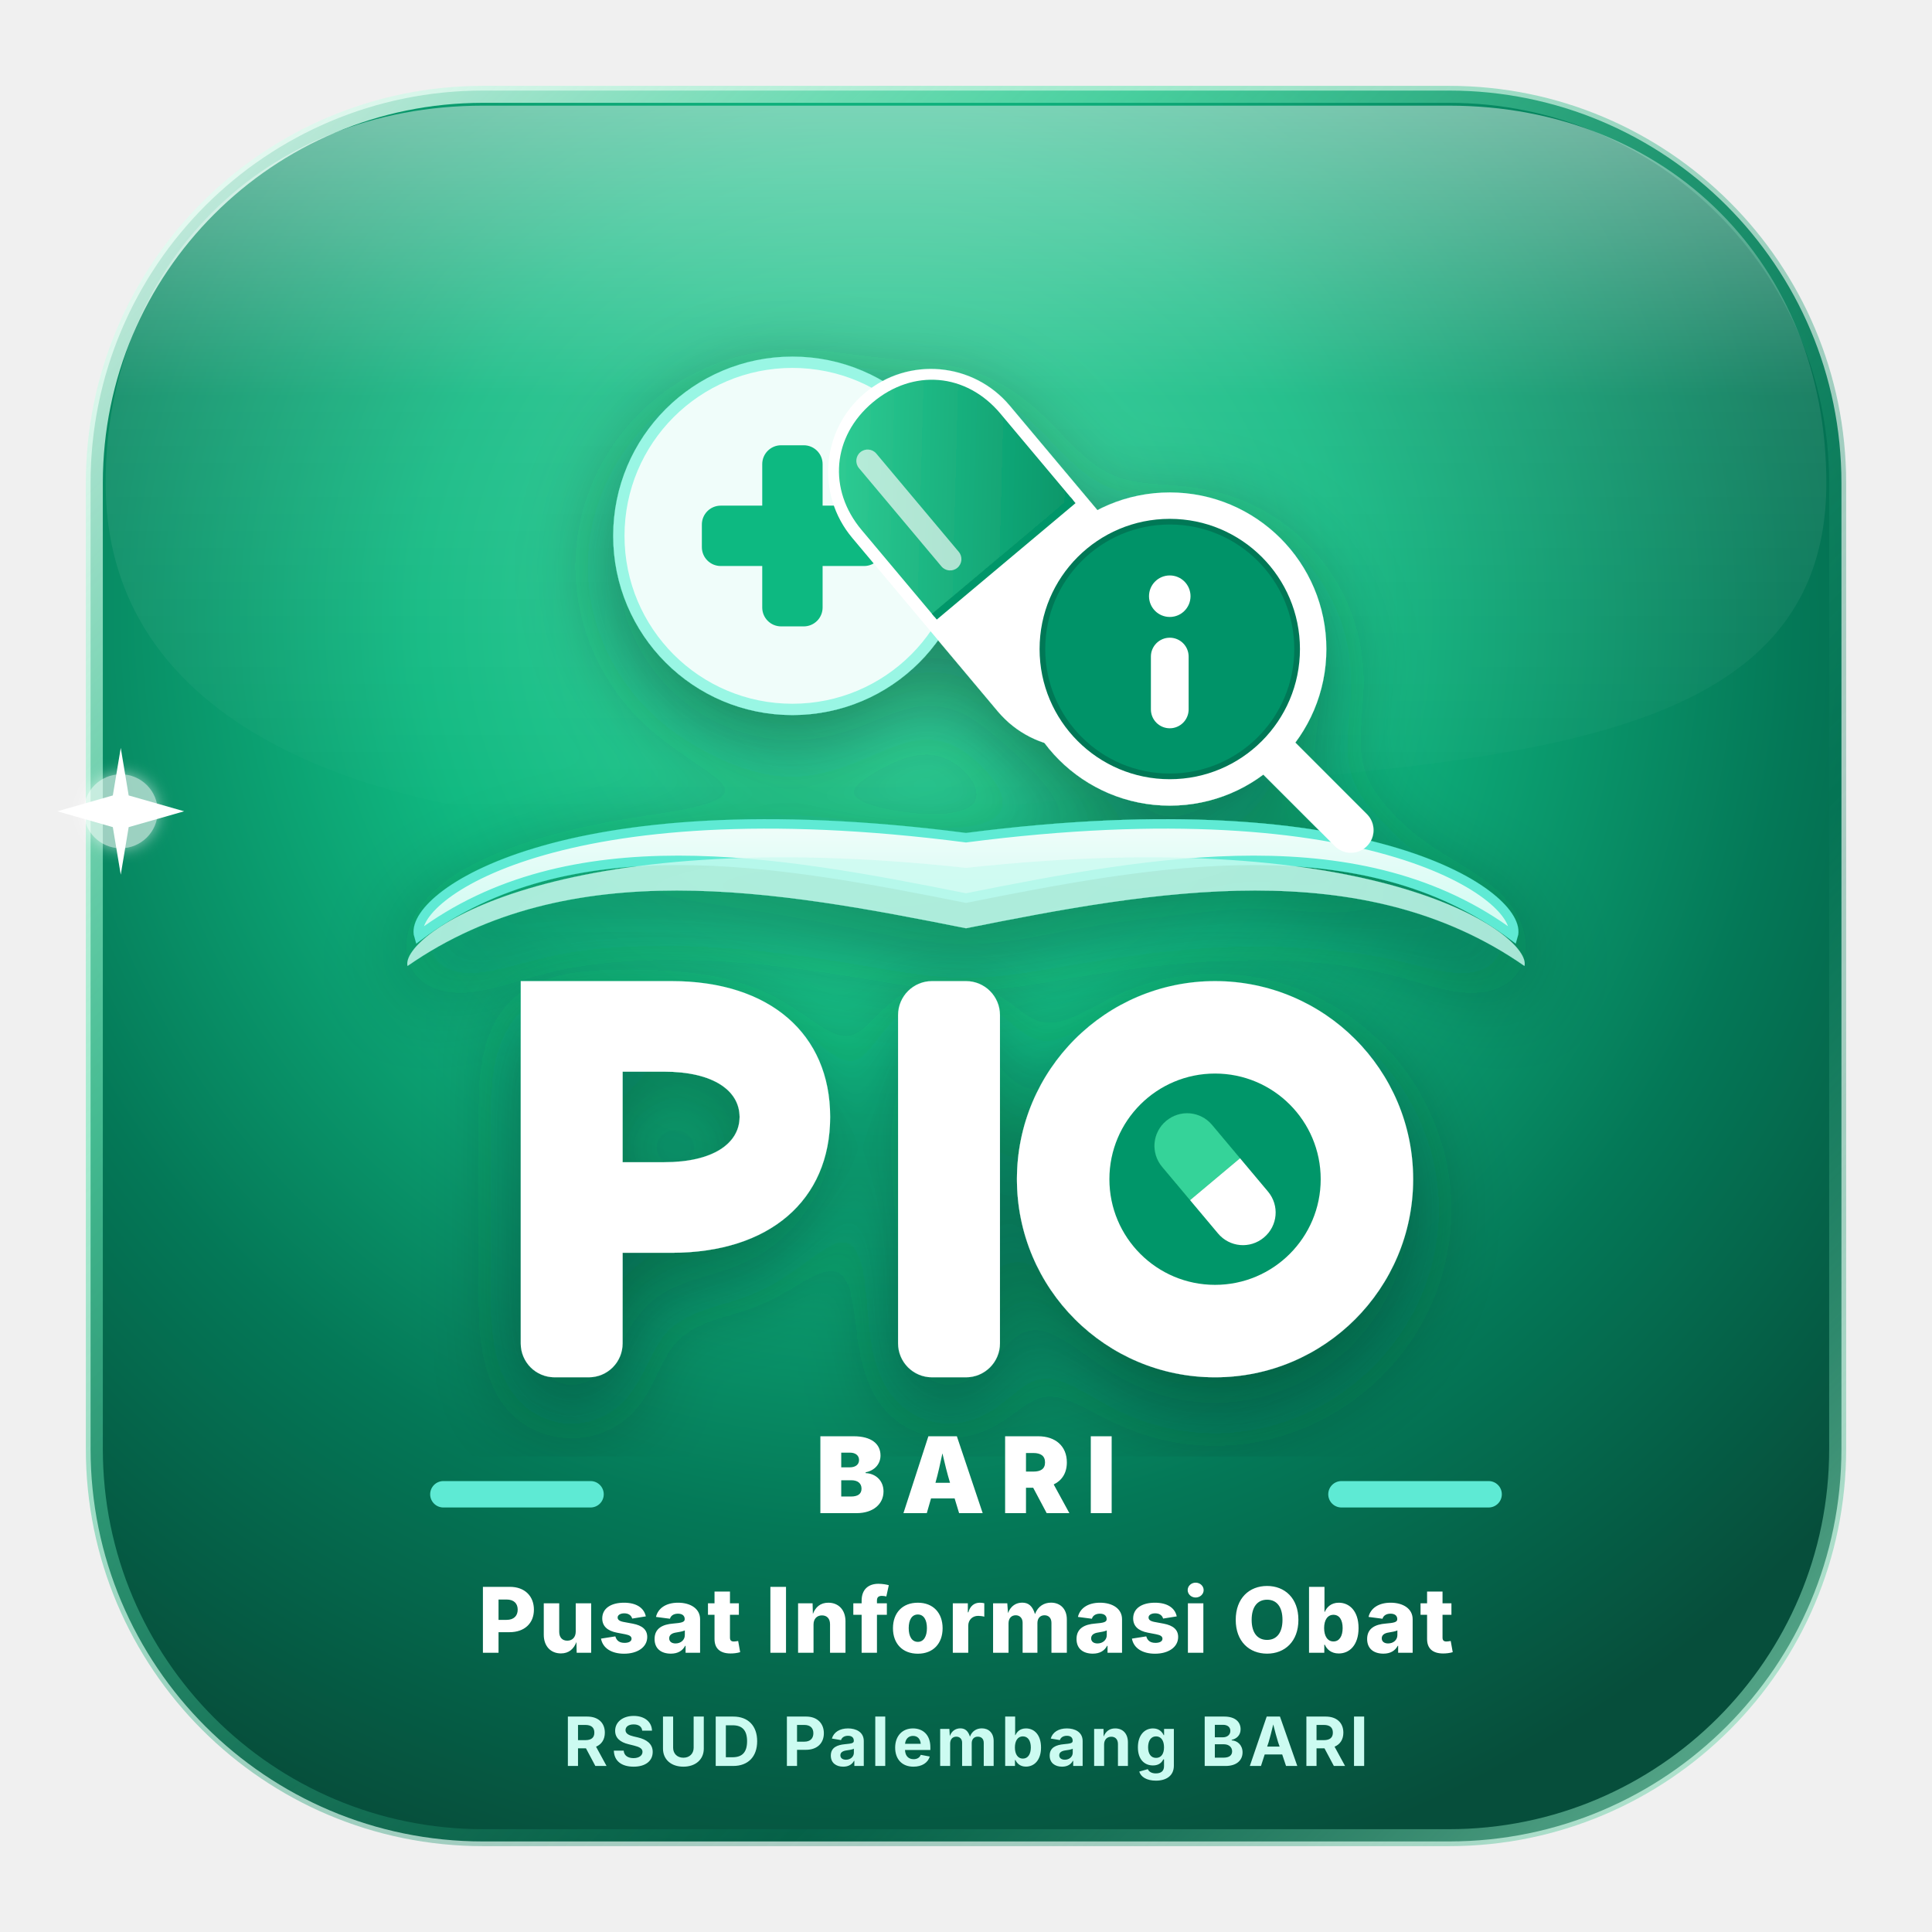
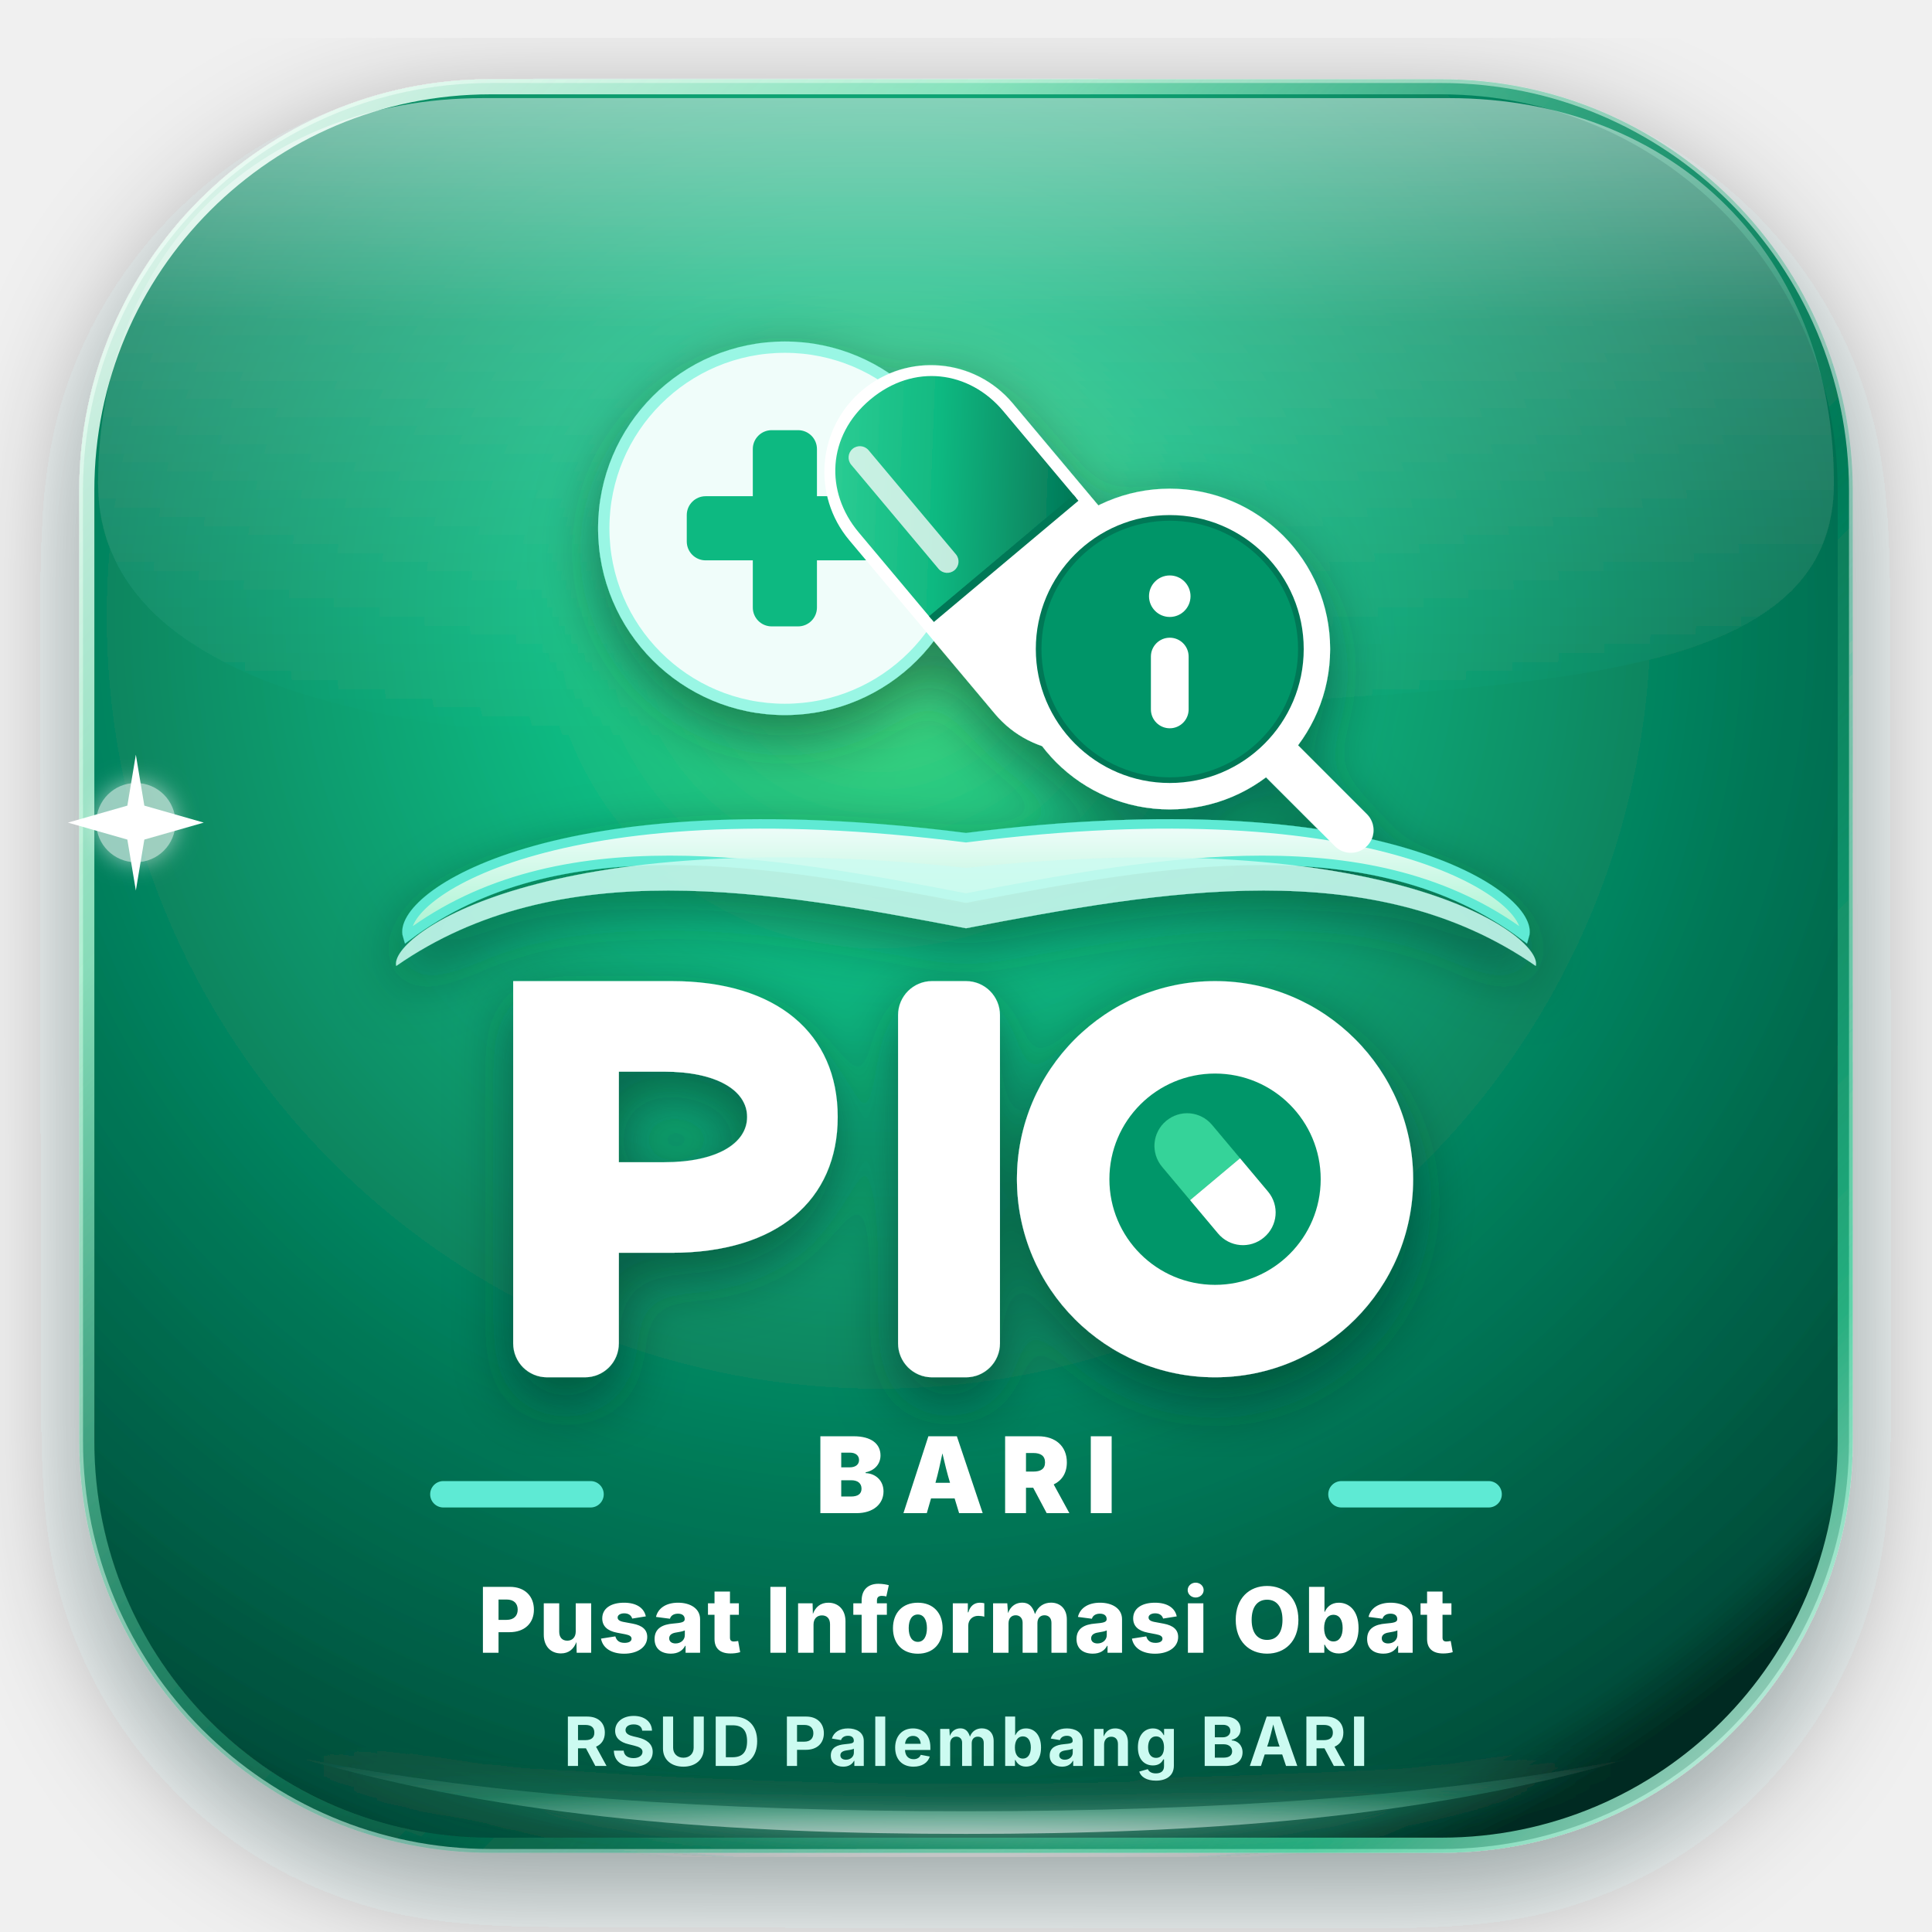
<svg xmlns="http://www.w3.org/2000/svg" viewBox="0 0 512 512" width="512" height="512">
  <defs>
-     <radialGradient id="bgRadial" cx="45%" cy="30%" r="75%">
-       <stop offset="0%" stop-color="#34D399" />
-       <stop offset="35%" stop-color="#10B981" />
-       <stop offset="70%" stop-color="#047857" />
-       <stop offset="100%" stop-color="#064E3B" />
+     <radialGradient id="bgRadial" cx="45%" cy="30%" r="78%">
+       <stop offset="0%" stop-color="#4ADE80" />
+       <stop offset="25%" stop-color="#10B981" />
+       <stop offset="65%" stop-color="#047857" />
+       <stop offset="95%" stop-color="#064E3B" />
+       <stop offset="100%" stop-color="#022C22" />
    </radialGradient>
    <linearGradient id="glassBorder" x1="0%" y1="0%" x2="100%" y2="100%">
-       <stop offset="0%" stop-color="#FFFFFF" stop-opacity="0.9" />
-       <stop offset="30%" stop-color="#6EE7B7" stop-opacity="0.6" />
-       <stop offset="70%" stop-color="#047857" stop-opacity="0.3" />
-       <stop offset="100%" stop-color="#A7F3D0" stop-opacity="0.7" />
+       <stop offset="0%" stop-color="#FFFFFF" stop-opacity="0.95" />
+       <stop offset="25%" stop-color="#A7F3D0" stop-opacity="0.8" />
+       <stop offset="60%" stop-color="#059669" stop-opacity="0.3" />
+       <stop offset="85%" stop-color="#34D399" stop-opacity="0.7" />
+       <stop offset="100%" stop-color="#FFFFFF" stop-opacity="0.9" />
    </linearGradient>
    <linearGradient id="topSheen" x1="0%" y1="0%" x2="0%" y2="100%">
-       <stop offset="0%" stop-color="#FFFFFF" stop-opacity="0.45" />
-       <stop offset="40%" stop-color="#FFFFFF" stop-opacity="0.1" />
+       <stop offset="0%" stop-color="#FFFFFF" stop-opacity="0.5" />
+       <stop offset="35%" stop-color="#FFFFFF" stop-opacity="0.18" />
+       <stop offset="100%" stop-color="#FFFFFF" stop-opacity="0.0" />
+     </linearGradient>
+     <linearGradient id="bottomSheen" x1="0%" y1="100%" x2="0%" y2="0%">
+       <stop offset="0%" stop-color="#FFFFFF" stop-opacity="0.55" />
+       <stop offset="50%" stop-color="#6EE7B7" stop-opacity="0.2" />
      <stop offset="100%" stop-color="#FFFFFF" stop-opacity="0.0" />
    </linearGradient>
    <linearGradient id="bookSheen" x1="0%" y1="0%" x2="0%" y2="100%">
      <stop offset="0%" stop-color="#F0FDFA" />
-       <stop offset="100%" stop-color="#CCFBF1" />
+       <stop offset="100%" stop-color="#A7F3D0" />
    </linearGradient>
    <linearGradient id="pillGreen" x1="0%" y1="0%" x2="100%" y2="100%">
      <stop offset="0%" stop-color="#34D399" />
-       <stop offset="100%" stop-color="#059669" />
+       <stop offset="50%" stop-color="#10B981" />
+       <stop offset="100%" stop-color="#047857" />
    </linearGradient>
+     <filter id="badgeShadow" x="-15%" y="-15%" width="130%" height="130%">
+       <feDropShadow dx="0" dy="10" stdDeviation="16" flood-color="#022C22" flood-opacity="0.4" />
+     </filter>
    <filter id="softShadow" x="-20%" y="-20%" width="140%" height="140%">
-       <feDropShadow dx="0" dy="8" stdDeviation="12" flood-color="#022C22" flood-opacity="0.45" />
+       <feDropShadow dx="0" dy="6" stdDeviation="8" flood-color="#022C22" flood-opacity="0.5" />
    </filter>
-     <filter id="glow" x="-20%" y="-20%" width="140%" height="140%">
-       <feGaussianBlur stdDeviation="3" result="blur" />
+     <filter id="glow" x="-30%" y="-30%" width="160%" height="160%">
+       <feGaussianBlur stdDeviation="4" result="blur" />
      <feComposite in="SourceGraphic" in2="blur" operator="over" />
    </filter>
  </defs>
-   <rect x="24" y="24" width="464" height="464" rx="104" fill="url(#bgRadial)" />
-   <rect x="25" y="25" width="462" height="462" rx="103" fill="none" stroke="url(#glassBorder)" stroke-width="4.5" />
-   <path d="M 28,128 C 28,70 70,28 128,28 L 384,28 C 442,28 484,70 484,128 C 484,210 370,200 256,215 C 140,230 28,210 28,128 Z" fill="url(#topSheen)" />
-   <g transform="translate(32, 215) scale(0.7)">
+   <g filter="url(#badgeShadow)">
+     <rect x="22" y="22" width="468" height="468" rx="108" fill="url(#bgRadial)" />
+     <rect x="23" y="23" width="466" height="466" rx="107" fill="none" stroke="url(#glassBorder)" stroke-width="4" />
+     <path d="M 26,128 C 26,68 68,26 128,26 L 384,26 C 444,26 486,68 486,128 C 486,190 380,180 256,192 C 132,204 26,190 26,128 Z" fill="url(#topSheen)" />
+     <path d="M 80,466 C 135,482 195,486 256,486 C 317,486 377,482 432,466 C 382,476 322,480 256,480 C 190,480 130,476 80,466 Z" fill="url(#bottomSheen)" filter="url(#glow)" />
+   </g>
+   <g transform="translate(36, 218) scale(0.75)">
    <circle cx="0" cy="0" r="14" fill="#FFFFFF" opacity="0.6" filter="url(#glow)" />
    <path d="M 0,-24 L 3,-6 L 24,0 L 3,6 L 0,24 L -3,6 L -24,0 L -3,-6 Z" fill="#FFFFFF" />
  </g>
  <g filter="url(#softShadow)">
-     <g transform="translate(210, 142)">
-       <circle cx="0" cy="0" r="46" fill="#F0FDFA" stroke="#99F6E4" stroke-width="3" />
-       <rect x="-8" y="-24" width="16" height="48" rx="5" fill="#10B981" />
-       <rect x="-24" y="-8" width="48" height="16" rx="5" fill="#10B981" />
+     <g transform="translate(208, 140)">
+       <circle cx="0" cy="0" r="48" fill="#F0FDFA" stroke="#99F6E4" stroke-width="3" />
+       <rect x="-8.5" y="-26" width="17" height="52" rx="5" fill="#10B981" />
+       <rect x="-26" y="-8.5" width="52" height="17" rx="5" fill="#10B981" />
    </g>
    <g transform="translate(256, 222)">
-       <path d="M 0,16 C -50,6 -105,-4 -145,26 C -148,16 -108,-14 0,0 C 108,-14 148,16 145,26 C 105,-4 50,6 0,16 Z" fill="url(#bookSheen)" stroke="#5EEAD4" stroke-width="2.5" />
-       <path d="M 0,24 C -50,14 -105,4 -148,34 C -150,26 -110,-4 0,8 C 110,-4 150,26 148,34 C 105,4 50,14 0,24 Z" fill="#CCFBF1" opacity="0.8" />
+       <path d="M 0,16 C -52,6 -108,-4 -148,26 C -151,16 -110,-14 0,0 C 110,-14 151,16 148,26 C 108,-4 52,6 0,16 Z" fill="url(#bookSheen)" stroke="#5EEAD4" stroke-width="2.5" />
+       <path d="M 0,24 C -52,14 -108,4 -151,34 C -153,26 -112,-4 0,8 C 112,-4 153,26 151,34 C 108,4 52,14 0,24 Z" fill="#CCFBF1" opacity="0.85" />
    </g>
    <g transform="translate(266, 148) rotate(-40)">
-       <rect x="-25" y="-55" width="50" height="110" rx="25" fill="none" stroke="#FFFFFF" stroke-width="4.5" />
-       <path d="M -24,0 L 24,0 L 24,-30 C 24,-44 14,-54 0,-54 C -14,-54 -24,-44 -24,-30 Z" fill="url(#pillGreen)" />
-       <path d="M -24,0 L 24,0 L 24,30 C 24,44 14,54 0,54 C -14,54 -24,44 -24,30 Z" fill="#FFFFFF" />
-       <line x1="-24" y1="0" x2="24" y2="0" stroke="#059669" stroke-width="2" />
-       <rect x="-14" y="-46" width="6" height="40" rx="3" fill="#FFFFFF" opacity="0.65" />
+       <rect x="-26" y="-56" width="52" height="112" rx="26" fill="none" stroke="#FFFFFF" stroke-width="4.5" />
+       <path d="M -25,0 L 25,0 L 25,-30 C 25,-44 15,-55 0,-55 C -15,-55 -25,-44 -25,-30 Z" fill="url(#pillGreen)" />
+       <path d="M -25,0 L 25,0 L 25,30 C 25,44 15,55 0,55 C -15,55 -25,44 -25,30 Z" fill="#FFFFFF" />
+       <line x1="-25" y1="0" x2="25" y2="0" stroke="#047857" stroke-width="2" />
+       <rect x="-15" y="-48" width="6" height="42" rx="3" fill="#FFFFFF" opacity="0.75" />
    </g>
    <g transform="translate(310, 172)">
      <line x1="26" y1="26" x2="48" y2="48" stroke="#FFFFFF" stroke-width="12" stroke-linecap="round" />
-       <circle cx="0" cy="0" r="38" fill="#047857" stroke="#FFFFFF" stroke-width="7" />
-       <circle cx="0" cy="0" r="33" fill="#059669" opacity="0.9" />
+       <circle cx="0" cy="0" r="39" fill="#047857" stroke="#FFFFFF" stroke-width="7" />
+       <circle cx="0" cy="0" r="34" fill="#059669" opacity="0.95" />
      <circle cx="0" cy="-14" r="5.5" fill="#FFFFFF" />
      <rect x="-5" y="-3" width="10" height="24" rx="5" fill="#FFFFFF" />
    </g>
  </g>
  <g filter="url(#softShadow)">
-     <path d="M 138,260 L 178,260 C 204,260 220,274 220,296 C 220,318 204,332 178,332 L 165,332 L 165,356 C 165,361 161,365 156,365 L 147,365 C 142,365 138,361 138,356 Z M 165,284 L 165,308 L 176,308 C 189,308 196,303 196,296 C 196,289 189,284 176,284 Z" fill="#FFFFFF" />
+     <path d="M 136,260 L 178,260 C 206,260 222,274 222,296 C 222,318 206,332 178,332 L 164,332 L 164,356 C 164,361 160,365 155,365 L 145,365 C 140,365 136,361 136,356 Z M 164,284 L 164,308 L 176,308 C 190,308 198,303 198,296 C 198,289 190,284 176,284 Z" fill="#FFFFFF" />
    <rect x="238" y="260" width="27" height="105" rx="9" fill="#FFFFFF" />
    <g transform="translate(322, 312.5)">
      <circle cx="0" cy="0" r="52.5" fill="#FFFFFF" />
      <circle cx="0" cy="0" r="28" fill="#059669" />
      <g transform="rotate(-40) scale(0.48)">
        <path d="M -18,0 L 18,0 L 18,-24 C 18,-34 10,-42 0,-42 C -10,-42 -18,-34 -18,-24 Z" fill="#34D399" />
        <path d="M -18,0 L 18,0 L 18,24 C 18,34 10,42 0,42 C -10,42 -18,34 -18,24 Z" fill="#FFFFFF" />
      </g>
    </g>
  </g>
  <g transform="translate(256, 396)">
    <rect x="-142" y="-3.5" width="46" height="7" rx="3.5" fill="#5EEAD4" />
    <text x="0" y="5" font-family="system-ui, -apple-system, sans-serif, 'Segoe UI'" font-size="28" font-weight="900" fill="#FFFFFF" letter-spacing="4" text-anchor="middle">BARI</text>
    <rect x="96" y="-3.5" width="46" height="7" rx="3.5" fill="#5EEAD4" />
  </g>
  <text x="256" y="438" font-family="system-ui, -apple-system, sans-serif, 'Segoe UI'" font-size="24" font-weight="800" fill="#FFFFFF" text-anchor="middle" letter-spacing="0.5">Pusat Informasi Obat</text>
  <text x="256" y="468" font-family="system-ui, -apple-system, sans-serif, 'Segoe UI'" font-size="18" font-weight="700" fill="#CCFBF1" text-anchor="middle" letter-spacing="0.8">RSUD Palembang BARI</text>
</svg>
